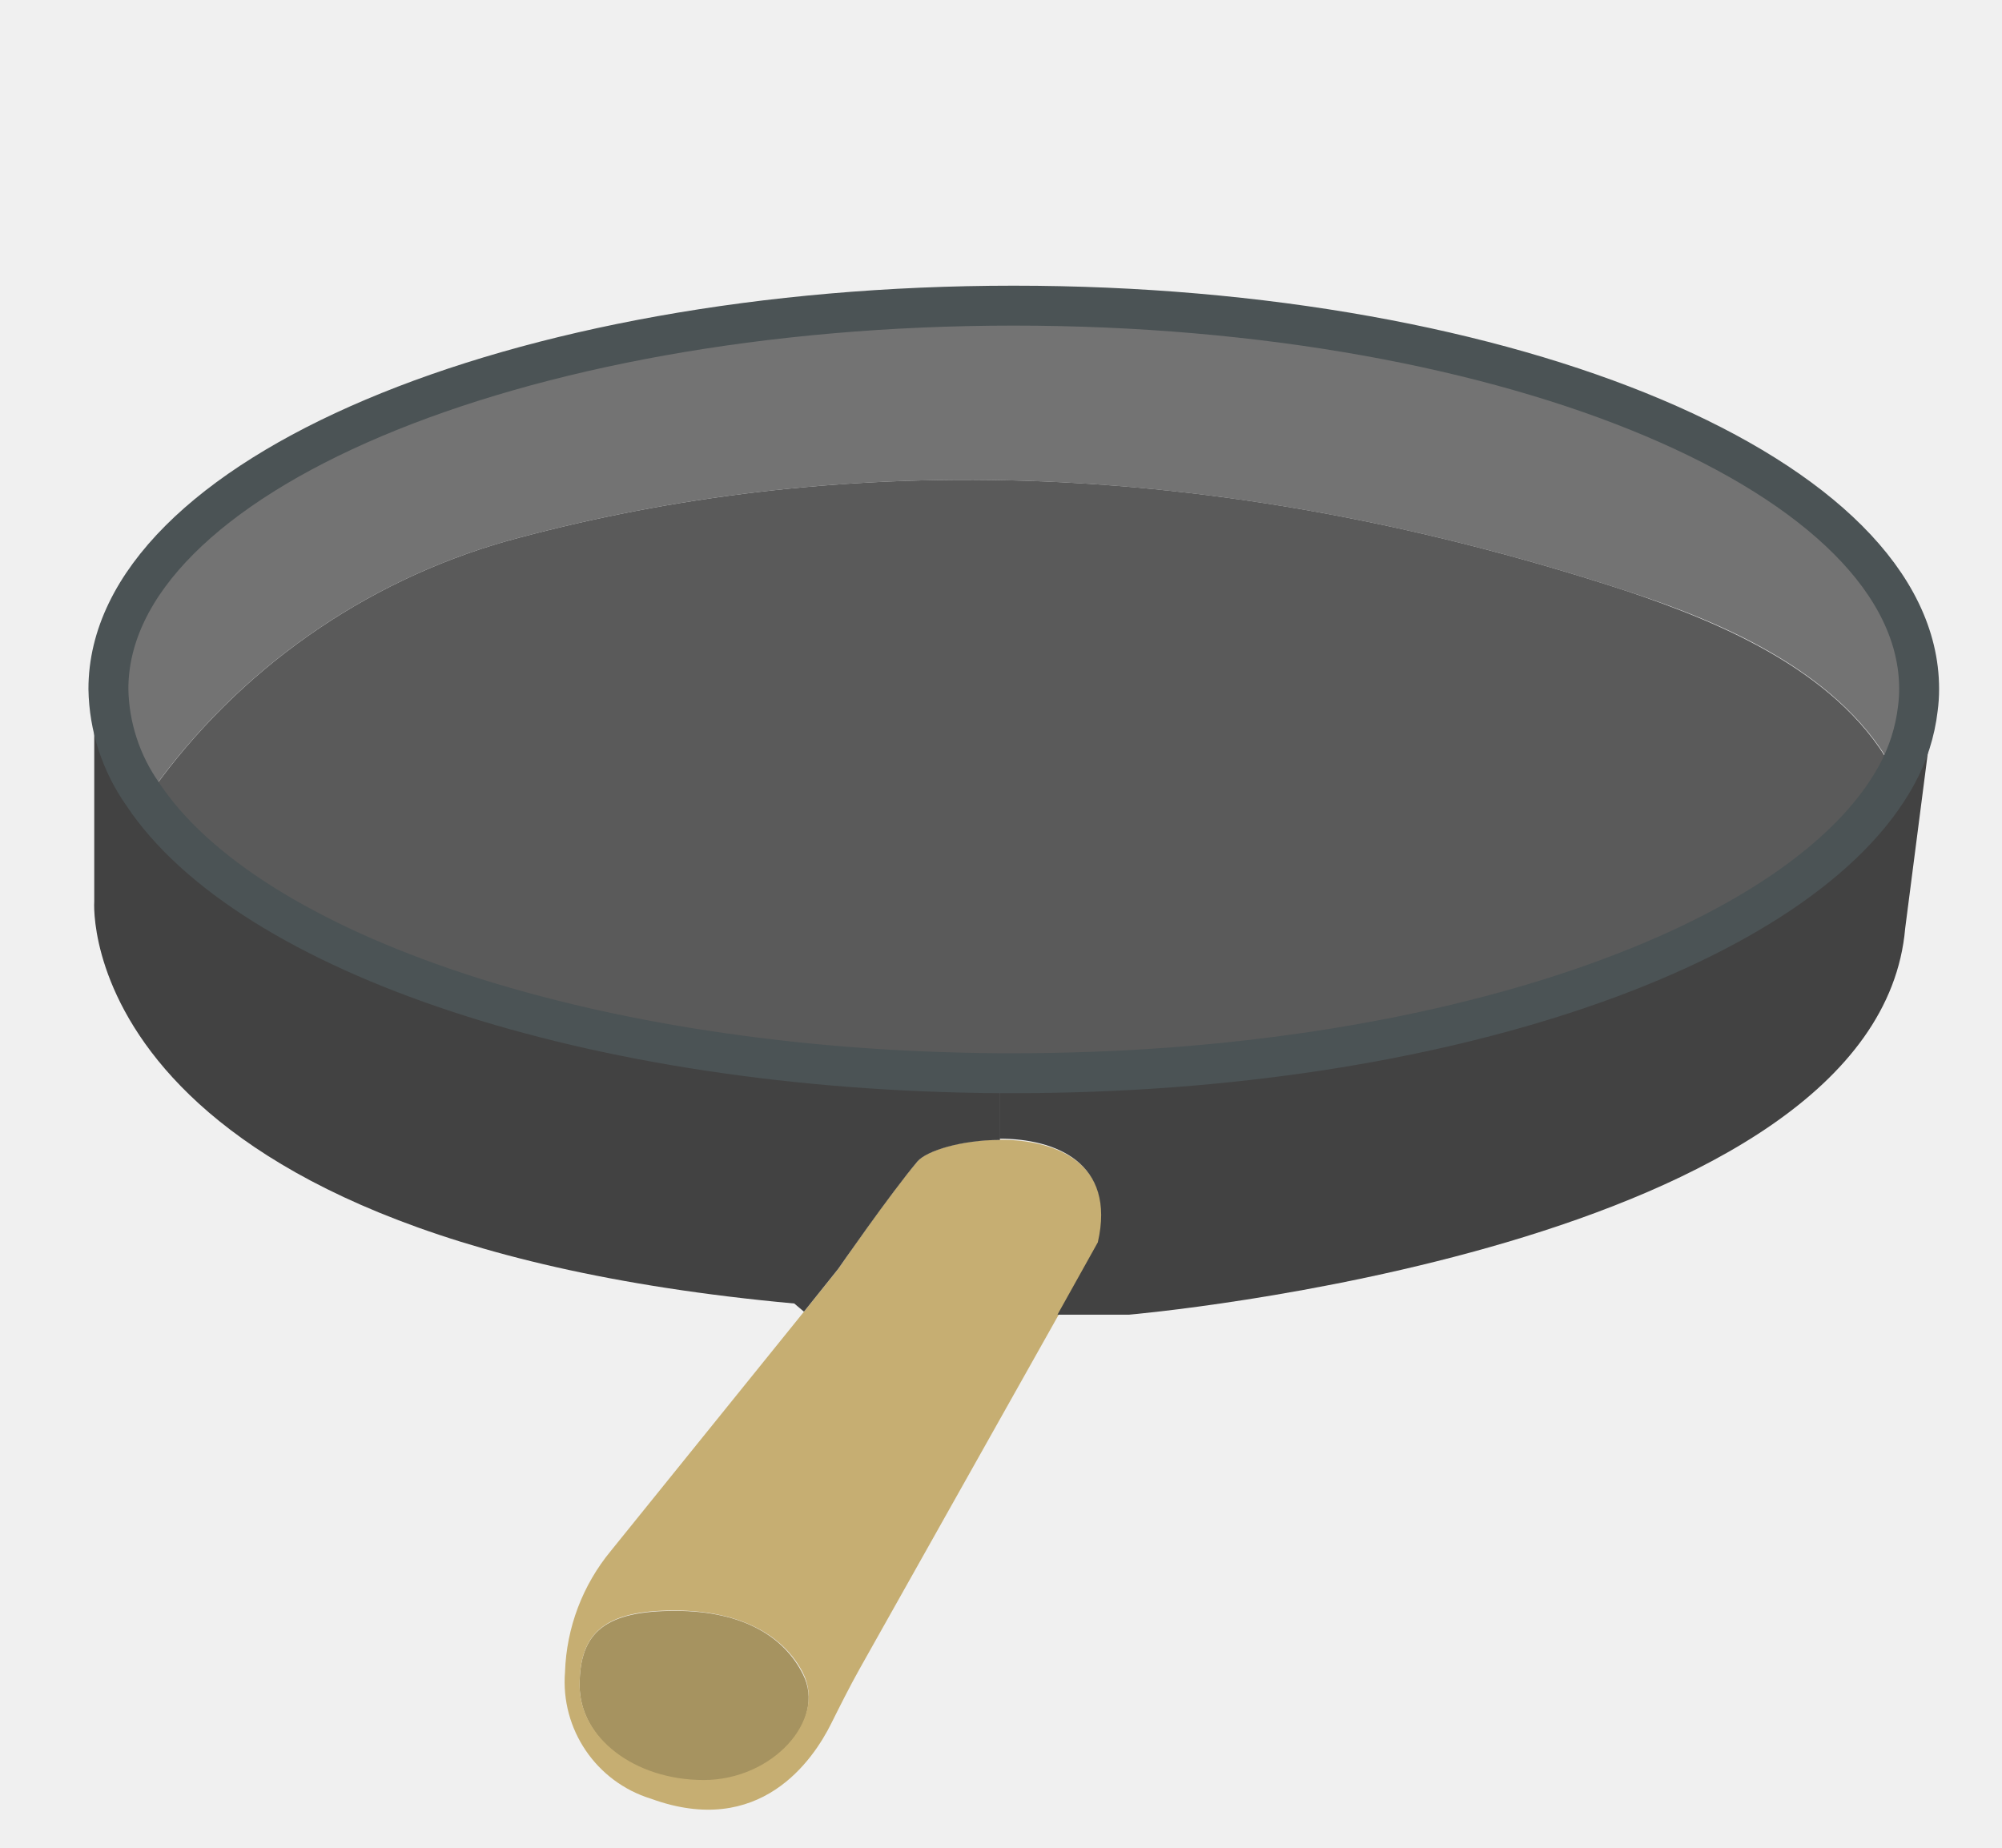
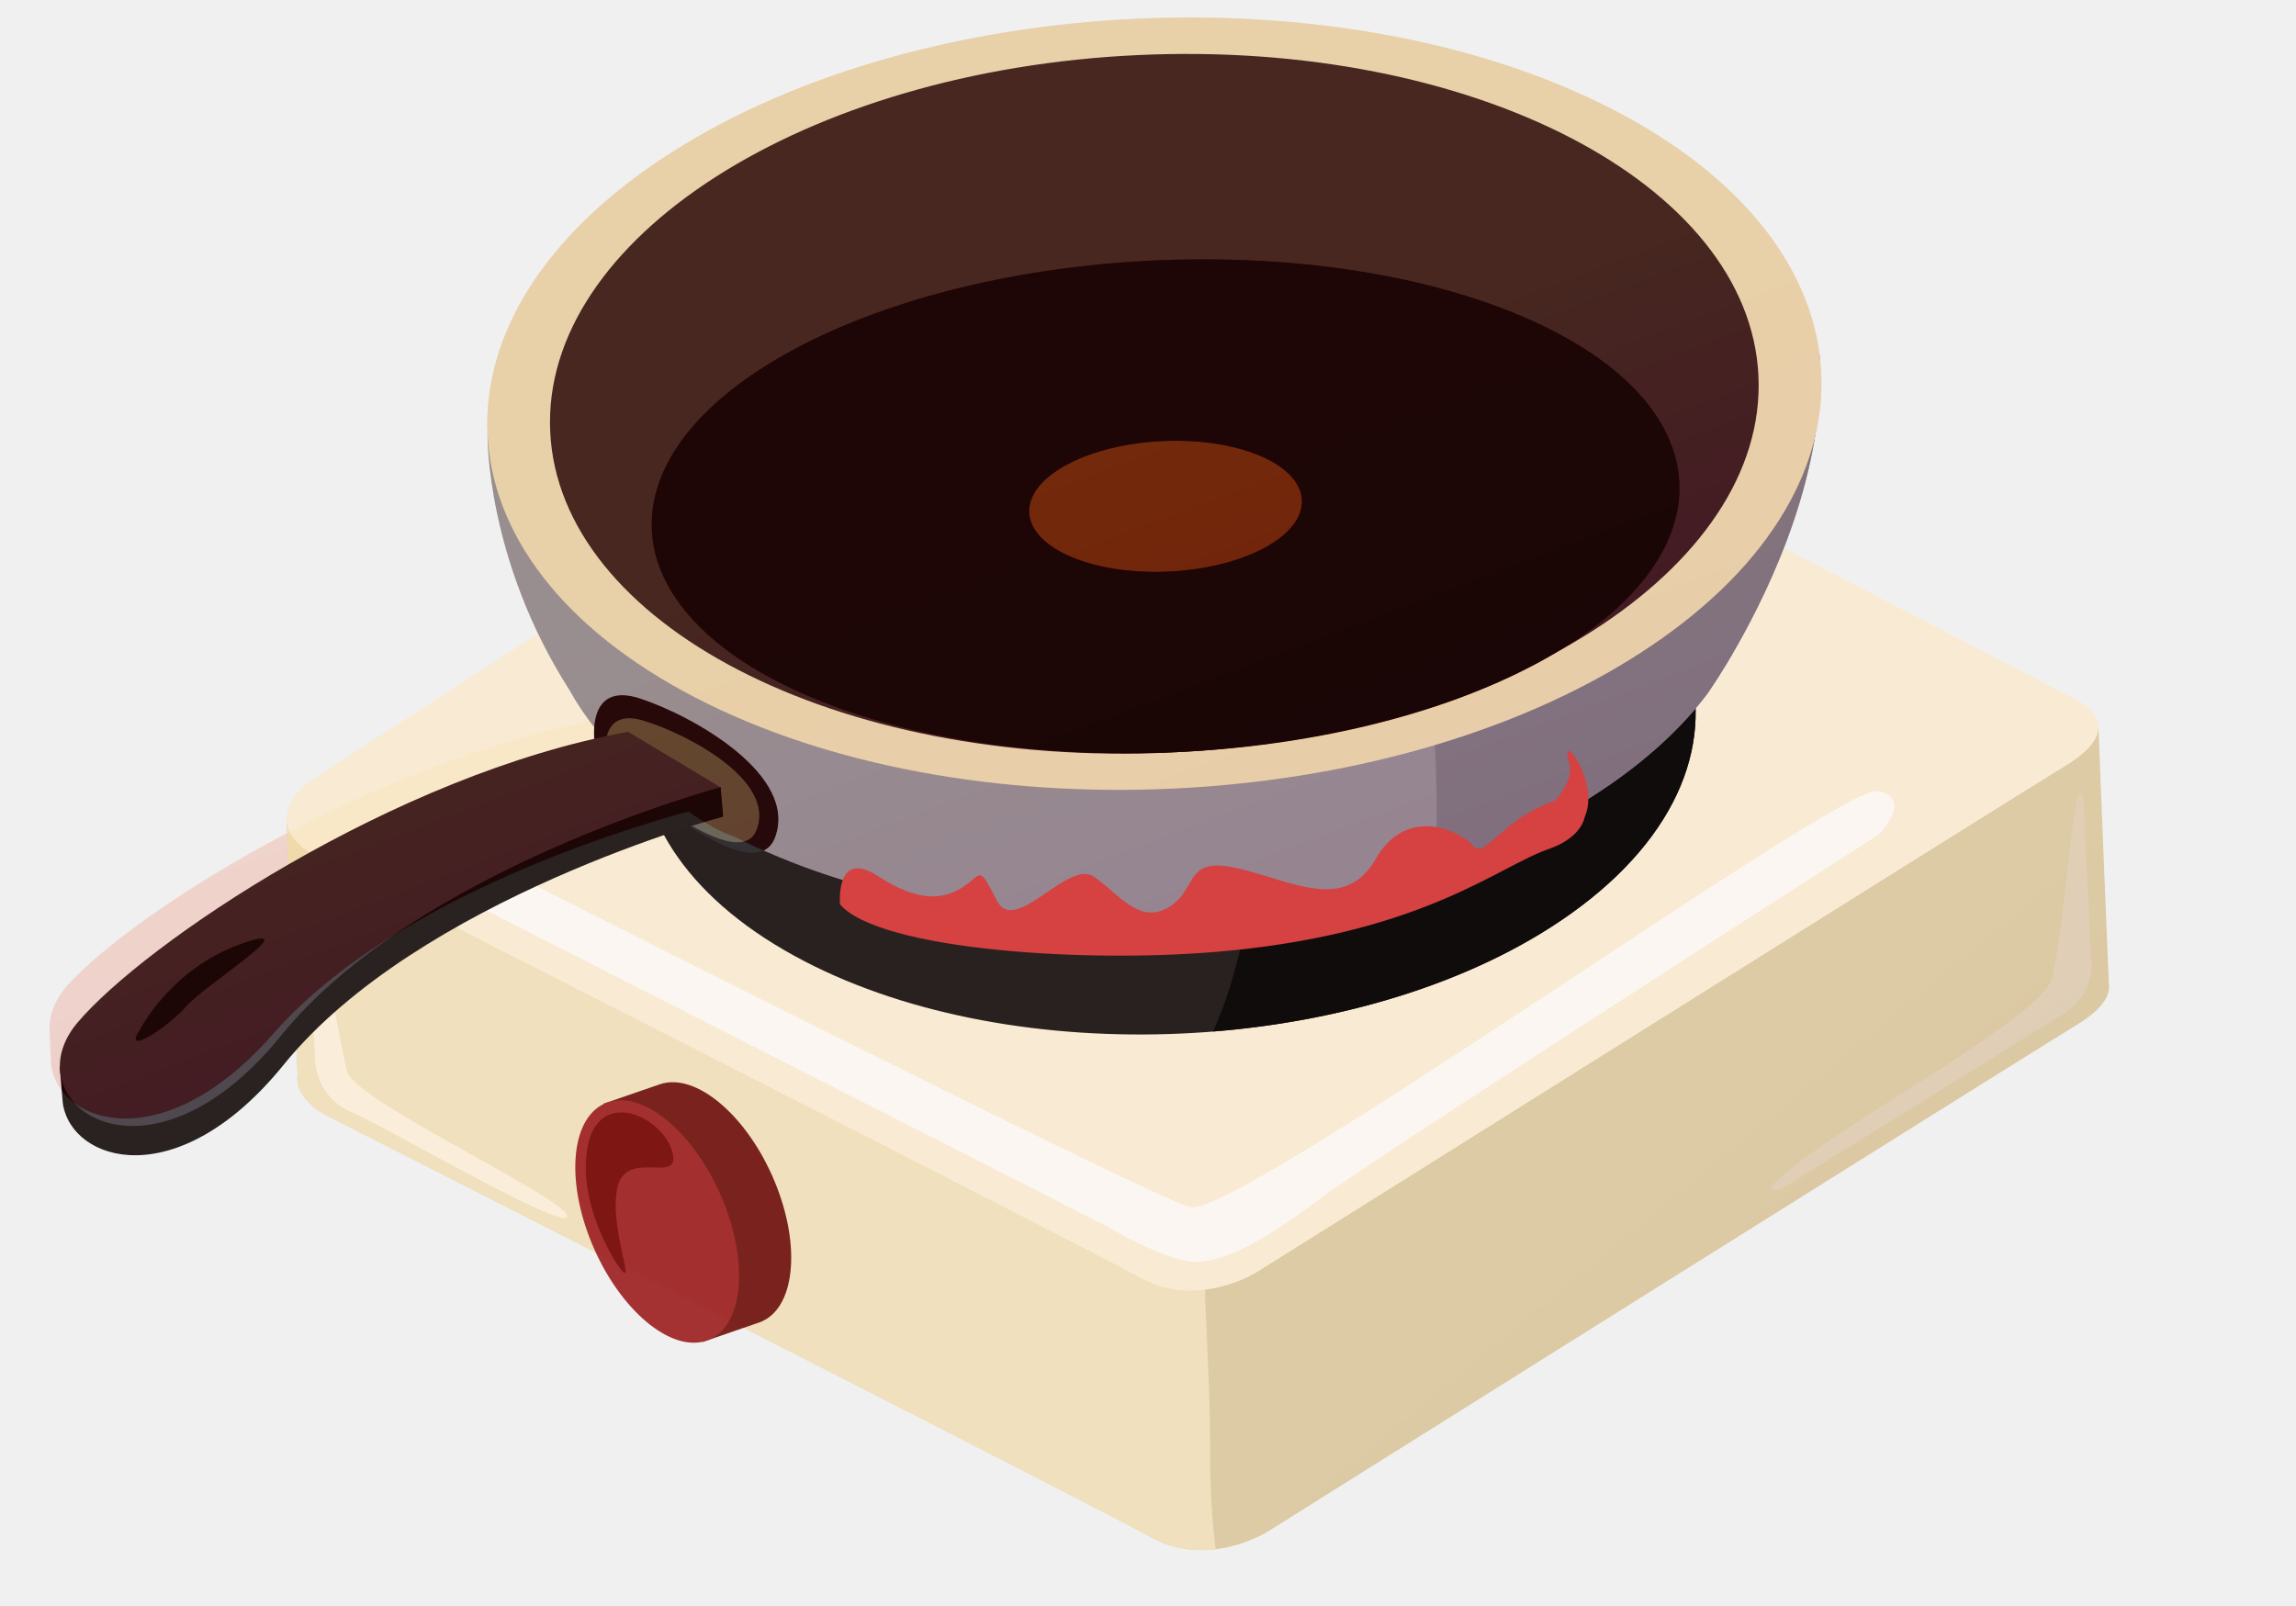
- <svg xmlns="http://www.w3.org/2000/svg" id="Layer_1" data-name="Layer 1" viewBox="0 0 93.26 86.09">
+ <svg xmlns="http://www.w3.org/2000/svg" xmlns:xlink="http://www.w3.org/1999/xlink" viewBox="0 0 837.11 585.61">
  <defs>
-     <style>.cls-1{fill:#a69360;}.cls-2{fill:#c6ae72;}.cls-3{fill:#424242;}.cls-4{fill:#737373;}.cls-5{fill:#5a5a5a;}.cls-6{fill:none;stroke:#4b5355;stroke-miterlimit:10;stroke-width:1.86px;}</style>
+     <style>.cls-1{isolation:isolate;}.cls-2{fill:#ded2ad;}.cls-3{fill:#f3e8c7;}.cls-4{fill:#fcf4de;}.cls-5{fill:#292220;}.cls-6{fill:#100d0c;}.cls-7{fill:#332f33;}.cls-8{fill:#fff;}.cls-9{fill:#e2d7bf;}.cls-10{fill:#fdf6e7;}.cls-11{fill:#4e4b4e;}.cls-12{fill:#7c241f;}.cls-13{fill:#a53232;}.cls-14{fill:#801615;}.cls-15{opacity:0.2;mix-blend-mode:multiply;}.cls-16{fill:url(#鍊踑臇蜸馯鳺艜_60);}.cls-17{fill:url(#鍊踑臇蜸馯鳺艜_60-2);}.cls-18{fill:#9d9fa6;}.cls-19{fill:#8a8e97;}.cls-20{fill:#6c6659;}.cls-21{fill:#e9d7ba;}.cls-22{fill:#4f484f;}.cls-23{fill:#794b3a;}.cls-24{opacity:0.8;mix-blend-mode:color-burn;}.cls-25{fill:url(#鍊踑臇蜸馯鳺艜_60-4);}.cls-26{fill:url(#鍊踑臇蜸馯鳺艜_60-5);}.cls-27{fill:url(#鍊踑臇蜸馯鳺艜_60-6);}.cls-28{fill:url(#鍊踑臇蜸馯鳺艜_60-8);}.cls-29{fill:#d64141;}</style>
+     <linearGradient id="鍊踑臇蜸馯鳺艜_60" x1="590.62" y1="485.72" x2="764.83" y2="718.98" gradientTransform="matrix(1, -0.05, 0.05, 1, -54.84, 18.66)" gradientUnits="userSpaceOnUse">
+       <stop offset="0" stop-color="#f1d0c0" />
+       <stop offset="1" stop-color="#d696ce" />
+     </linearGradient>
+     <linearGradient id="鍊踑臇蜸馯鳺艜_60-2" x1="665.6" y1="429.9" x2="839.87" y2="663.25" xlink:href="#鍊踑臇蜸馯鳺艜_60" />
+     <linearGradient id="鍊踑臇蜸馯鳺艜_60-4" x1="693.73" y1="85.55" x2="868.87" y2="632.52" xlink:href="#鍊踑臇蜸馯鳺艜_60" />
+     <linearGradient id="鍊踑臇蜸馯鳺艜_60-5" x1="363.94" y1="191.34" x2="538.56" y2="736.71" xlink:href="#鍊踑臇蜸馯鳺艜_60" />
+     <linearGradient id="鍊踑臇蜸馯鳺艜_60-6" x1="507.78" y1="147.02" x2="680.87" y2="687.57" xlink:href="#鍊踑臇蜸馯鳺艜_60" />
+     <linearGradient id="鍊踑臇蜸馯鳺艜_60-8" x1="36.22" y1="296.32" x2="210.73" y2="841.33" xlink:href="#鍊踑臇蜸馯鳺艜_60" />
  </defs>
-   <path class="cls-1" d="M37.4,78c1.12,2.17-1.4,5-4.62,5S27,81,27,78.51s1.23-3.46,4.45-3.46S36.55,76.3,37.4,78Z" />
-   <path class="cls-2" d="M40.05,77.74c-.47.84-.9,1.7-1.33,2.56-.84,1.69-3.31,5.36-8.4,3.5a5.7,5.7,0,0,1-4-5.9,9.35,9.35,0,0,1,2.14-5.65l9-11.15,1.6-2s2.43-3.55,3.69-5c.44-.52,2.09-1,3.84-1,2.62,0,5.44,1.1,4.58,4.83l-1.88,3.37Zm-7.27,5.19c3.22,0,5.74-2.81,4.62-5-.85-1.65-2.78-2.9-6-2.9S27,76.06,27,78.51,29.56,82.93,32.78,82.93Z" />
-   <path class="cls-3" d="M90.06,33.11,88.75,43.25c-1.3,15-36.15,18-36.15,18l-3.34,0,1.88-3.37c.86-3.73-2-4.83-4.58-4.83l0-3.11h.64c20,0,36.78-5.9,41.1-13.82a8.48,8.48,0,0,0,1-3.12Z" />
-   <path class="cls-4" d="M89.4,32.1a6.84,6.84,0,0,1-.06.91,8.48,8.48,0,0,1-1,3.12h0c-2.39-4.76-8.19-7.16-12.43-8.55C54.82,20.64,37.3,21.44,23.6,25.21A30.61,30.61,0,0,0,7.07,36.85L6.65,37a8.76,8.76,0,0,1-1.6-4.89c0-9.86,18.88-17.86,42.17-17.86S89.4,22.24,89.4,32.1Z" />
-   <path class="cls-5" d="M88.31,36.12h0C84,44.05,67.24,50,47.22,50h-.64c-19-.12-35-5.56-39.93-13l.42-.14A30.61,30.61,0,0,1,23.6,25.21c13.7-3.77,31.22-4.57,52.28,2.36C80.12,29,85.92,31.36,88.31,36.12Z" />
-   <path class="cls-3" d="M46.58,50l0,3.11c-1.75,0-3.4.49-3.84,1-1.26,1.49-3.69,5-3.69,5l-1.6,2L37,60.73C3.27,57.64,4.39,42,4.39,42V32.1h.66A8.76,8.76,0,0,0,6.65,37C11.62,44.39,27.57,49.83,46.58,50Z" />
-   <path class="cls-6" d="M5.05,32.1c0-9.86,18.88-17.86,42.17-17.86s42.18,8,42.18,17.86a6.84,6.84,0,0,1-.06.91,8.48,8.48,0,0,1-1,3.12C84,44.05,67.24,50,47.22,50h-.64c-19-.12-35-5.56-39.93-13A8.76,8.76,0,0,1,5.05,32.1Z" />
+   <g class="cls-1">
+     <g id="Layer_1" data-name="Layer 1">
+       <path class="cls-2" d="M768.87,358.49c.69,3.9-1.55,9-11.33,15C734.58,387.56,462,558.64,462,558.64s-21.55,13.52-42.32,1.94S120.12,407.31,120.12,407.31s-13-5.74-11.63-15.62l-4-92.4,78.07,37.63L401.42,195.19s26.34-14.05,53.23-2.44c17.79,7.68,146.61,74.18,231.67,118.24l78.75-45.71,3.79,93.09Z" />
+       <path class="cls-3" d="M453,378.36c-11-3.82-21.61-9-31.93-14.1-18.12-9-32-13.63-51.61-18.68-42.07-10.85-83.86-22-124.46-37.6a22.17,22.17,0,0,1-8.43-6l-54,35-78.07-37.63,4,92.4c-1.32,9.88,11.63,15.62,11.63,15.62S398.89,549,419.68,560.58a37.94,37.94,0,0,0,23.56,4.35,265.29,265.29,0,0,1-2-30.22c.14-20-.83-39.77-1.81-59.73a30.25,30.25,0,0,1,4.4-18C442.53,430.51,448,404.31,453,378.36Z" />
+       <path class="cls-4" d="M112.36,285.25,397.51,100.59s26.33-14.07,53.21-2.45S757.86,255.57,757.86,255.57s18.73,9.26-4.23,23.32S458.07,464,458.07,464s-21.55,13.52-42.32,1.94S116.19,312.7,116.19,312.7,92.58,302.22,112.36,285.25Z" />
+       <path class="cls-5" d="M616,243a130.43,130.43,0,0,0-4.63-12.45A71.38,71.38,0,0,1,616,243Z" />
+       <path class="cls-5" d="M565.45,338.09c-73.14,46.84-194.93,52.44-272,12.51-41.62-21.55-61.72-51.93-59.91-82.71,0,0,0-.1,0-.3.06-1.22.18-2.41.32-3.61.1-.88.23-1.78.38-2.66a.25.25,0,0,1,0-.17c.13-.83.29-1.67.47-2.52,5-25.52,31.49-96.22,170.91-113.93,0,0,160.81-17.93,205.71,85.87A130.43,130.43,0,0,1,616,243a3.25,3.25,0,0,1,.11.42C624.57,275.89,607.84,310.93,565.45,338.09Z" />
+       <path class="cls-6" d="M616.08,243.44A3.25,3.25,0,0,0,616,243a130.43,130.43,0,0,0-4.63-12.45C570.82,136.9,435.94,142.36,410,144.32c30,21,31.85,71.26,45.8,99.61,6,12.1,9.95,24,9.22,37.62-.66,12.41-5,23.8-7.2,35.93-3.74,20.38-7,39.9-15.57,58.67,45.31-3.63,89.45-16.44,123.21-38.06C607.84,310.93,624.57,275.89,616.08,243.44Z" />
+       <path class="cls-5" d="M233.53,267.59c0-.53.08-1.77.32-3.61C233.71,265.18,233.59,266.37,233.53,267.59Z" />
+       <path class="cls-5" d="M233.85,264c.08-.78.21-1.66.38-2.66C234.08,262.2,234,263.1,233.85,264Z" />
+       <path class="cls-5" d="M616.11,243.44h0A3.25,3.25,0,0,0,616,243C616,243.16,616.05,243.3,616.11,243.44Z" />
+       <path class="cls-7" d="M538.31,166.22c66.24,34.29,69,94.69,6.21,134.91s-167.43,45-233.66,10.74-69-94.68-6.2-134.9S472.08,131.93,538.31,166.22Z" />
+       <path class="cls-8" d="M148.84,317.52,404.17,447.46s22.9,13.92,33.77,12.61,22.72-7.52,43.47-23.05S685.18,304.19,685.18,304.19s12.74-13.33-.72-15.75S450.29,444.93,433.84,440.22,179.91,315.28,179.91,315.28,114,288,148.84,317.52Z" />
+       <path class="cls-9" d="M759.76,293.07l2.69,58.57s1.31,10.87-10.49,18.3-102.13,63.39-102.13,63.39-14.52,5.52,10.94-13.05,82.3-49.93,87-62.7S756.68,270.14,759.76,293.07Z" />
+       <path class="cls-10" d="M112.52,335.38l2.38,51.81s.6,13,13,18.22,79.46,44.62,78.85,38-77.22-42-80.13-52.5S111.13,305.09,112.52,335.38Z" />
+       <path class="cls-11" d="M386.6,156.35s84.95-16.15,149.46,19.28,32.1,101.69-23.88,122S536.29,229,507,208.69,319.06,176.15,386.6,156.35Z" />
+       <path class="cls-12" d="M234.87,447.09A84.18,84.18,0,0,0,247,467.58l9.08,21.81,20.64-7.11c13.09-4.51,15.63-27.62,5.67-51.55s-28.73-39.84-41.82-35.33l-20.64,7.11L229,424.32A80.82,80.82,0,0,0,234.87,447.09Z" />
+       <path class="cls-13" d="M215.85,453.61c10,24,28.72,39.78,41.83,35.26s15.67-27.63,5.68-51.63S234.65,397.45,221.52,402,205.87,429.61,215.85,453.61Z" />
+       <path class="cls-14" d="M225.2,461.35s-15-22-10.93-43.33,26.92-11.23,30.77,1.73-16.93-1.54-20,13.58S233.08,472.58,225.2,461.35Z" />
+       <g class="cls-15">
+         <path class="cls-16" d="M768.87,358.5c.69,3.9-1.55,9-11.33,15C734.58,387.57,462,558.65,462,558.65a50.49,50.49,0,0,1-18.78,6.28c-.55.07-1.11.15-1.69.17a37.83,37.83,0,0,1-6.82,0c-.59,0-1.17-.09-1.76-.16a36.63,36.63,0,0,1-13.27-4.37C398.9,549,120.12,407.32,120.12,407.32s-12.94-5.75-11.62-15.62l-4-91.94v-.05c-.5-4,1.34-8.9,7.81-14.47L397.49,100.59s26.36-14.06,53.22-2.45S757.85,255.56,757.85,255.56s7.28,3.6,7.2,9.73h0l3.79,93.09Z" />
+         <path class="cls-17" d="M406.1,144.67l-.6.06.14,0Z" />
+         <path class="cls-17" d="M406.1,144.67l-.6.06.14,0Z" />
+       </g>
+       <path class="cls-18" d="M663.44,129.54C665.81,171.17,646,213.29,633.05,236c-5.2,9.17-9.31,15.16-10.39,16.72l-.27.39c-10,13.14-23.81,25.68-41.5,37-84.46,54.08-225.11,60.54-314.15,14.44-28.43-14.71-48.14-33-59.08-52.83l-.07-.11C177,203.72,177.75,158.4,177.75,158.4l42.59-2.52c9.64-11.56,22.31-22.6,38.06-32.68,84.44-54.08,225.08-60.54,314.15-14.44a171.25,171.25,0,0,1,35.63,24.07Z" />
+       <path class="cls-7" d="M216.76,270.41s-3.18-22.26,16.68-15.67,57.45,28,49.16,50.55-63.18-29.35-63.18-29.35A9.89,9.89,0,0,1,216.76,270.41Z" />
+       <path class="cls-19" d="M636.62,131.13a64.07,64.07,0,0,1-16.06,51.14,71.39,71.39,0,0,1-18.26,14.39c-5.39,2.91-11.11,5.36-16.65,8l-.27.13c-20.49,10-41,19.86-60.18,32.35-1.59,1-3.2,2-4.84,2.83,1.6,13.57,2.74,27.25,3.19,40.78.4,12,.69,24.64-1.14,36.73,21.24-7.06,41.06-16.15,58.48-27.3,17.69-11.34,31.53-23.88,41.5-37l.27-.39c1.08-1.56,5.19-7.55,10.39-16.72,13-22.72,32.76-64.84,30.39-106.47Z" />
+       <path class="cls-20" d="M220.85,275.31s-2.57-17.59,14-12.46,48,21.93,41,39.79-52.81-23-52.81-23A7.61,7.61,0,0,1,220.85,275.31Z" />
+       <path class="cls-21" d="M588.23,40.05c97.47,50.46,101.56,139.34,9.13,198.52S351,304.84,253.52,254.38,152,115.05,244.39,55.86,490.76-10.4,588.23,40.05Z" />
+       <ellipse class="cls-22" cx="420.87" cy="147.22" rx="220.49" ry="127.3" transform="translate(-6.32 19.49) rotate(-2.63)" />
+       <path class="cls-5" d="M554.49,115.16c74.76,31.65,77.37,88.4,5.83,126.77s-190.13,43.82-264.89,12.18-77.37-88.4-5.83-126.77S479.73,83.52,554.49,115.16Z" />
+       <path class="cls-23" d="M459.33,166.2c19.83,8.4,20.53,23.46,1.55,33.64s-50.45,11.63-70.29,3.23-20.53-23.45-1.55-33.63S439.49,157.81,459.33,166.2Z" />
+       <path class="cls-5" d="M262.74,287.07l.9,10.7s-110.89,29.67-160.26,90.55c-38.75,47.79-77.36,35.41-80.48,14L21.76,388.8l2.53,2.74a28.6,28.6,0,0,1,4.79-7.82C53.31,355,144.51,293,229.94,277.55l18.72,11.23C253.07,287.39,258.78,286.1,262.74,287.07Z" />
+       <path class="cls-22" d="M262.74,287.08s-110.89,29.69-160.27,90.57S4,401.74,28.18,373,143.6,282.33,229,266.86Z" />
+       <path class="cls-5" d="M51,375.61s11.05-22.08,36.67-31.3S74.9,358.92,68,366.84,44.41,385.34,51,375.61Z" />
+       <g class="cls-24">
+         <path class="cls-25" d="M663.45,129.55l0,.44a1.34,1.34,0,0,0-.06-.44Z" />
+         <path class="cls-26" d="M661.65,159.69c-5,30.81-18.78,59.11-28.6,76.31-5.18,9.19-9.31,15.15-10.41,16.73a3.16,3.16,0,0,1-.26.38c-10,13.16-23.79,25.7-41.51,37-2.62,1.66-5.29,3.31-8,4.89a1.59,1.59,0,0,1-.27.17c-2.32,1.36-4.72,2.68-7.16,4-1.14.61-2.29,1.23-3.43,1.77s-2.4,1.28-3.63,1.82c-1.3.7-2.6,1.33-3.91,1.91-1.93.94-3.87,1.83-5.84,2.69-3.8,1.71-7.64,3.3-11.56,4.81-2.62,1.05-5.23,2-7.89,3-1.15.42-2.3.79-3.46,1.17s-2.18.78-3.29,1.12c-81.34,27.1-183.79,23.82-254.44-12.26-5.15-1.66-11.12-5.14-17.08-9.3C220.39,304.31,140.81,330,99.6,377c-40.55,46.28-78.66,32.42-81,10.9L18.07,376a9.9,9.9,0,0,1,0-1.54c.13-5.12,2.3-10.55,6.94-15.64C48.87,332.65,133.31,279.23,214.9,263a102.06,102.06,0,0,1-7.25-11.25s0,0-.05-.08c-30.56-47.93-29.86-93.26-29.86-93.26-1.65-35.91,20.45-72.95,66.65-102.51C336.83-3.32,490.77-10.4,588.22,40.06c45.83,23.67,71,55.88,75.19,89.49a1.34,1.34,0,0,1,.06.44A81.37,81.37,0,0,1,661.65,159.69Z" />
+         <path class="cls-27" d="M525.72,316.29c-1.07.41-2.18.78-3.29,1.16v0C523.54,317.07,524.61,316.7,525.72,316.29Z" />
+         <path class="cls-25" d="M663.45,129.55l0,.44a1.34,1.34,0,0,0-.06-.44Z" />
+         <path class="cls-28" d="M18.08,374.44a9.9,9.9,0,0,0,0,1.54L18,374.33Z" />
+       </g>
+       <path class="cls-29" d="M306.26,329.76s-1.79-20.52,13.89-10.25,24.89,8.15,31.44,3.62,5.21-7.63,11.89,5.33,26-15.41,35.46-8.71,16.52,17.51,27.29,11,5.21-18.61,24.82-14.17,39.21,16.46,50.51-3.33,30.93-10.21,35.33-5,9.57-8,27.13-15.16,19.06,10.2.76,16.46-44.78,30-115.9,37.05C397.7,351.76,320.29,346.41,306.26,329.76Z" />
+       <path class="cls-29" d="M553.89,302.43S575.62,290,572,277.68s11.94,8.17,5.53,20.67" />
+     </g>
+   </g>
</svg>
